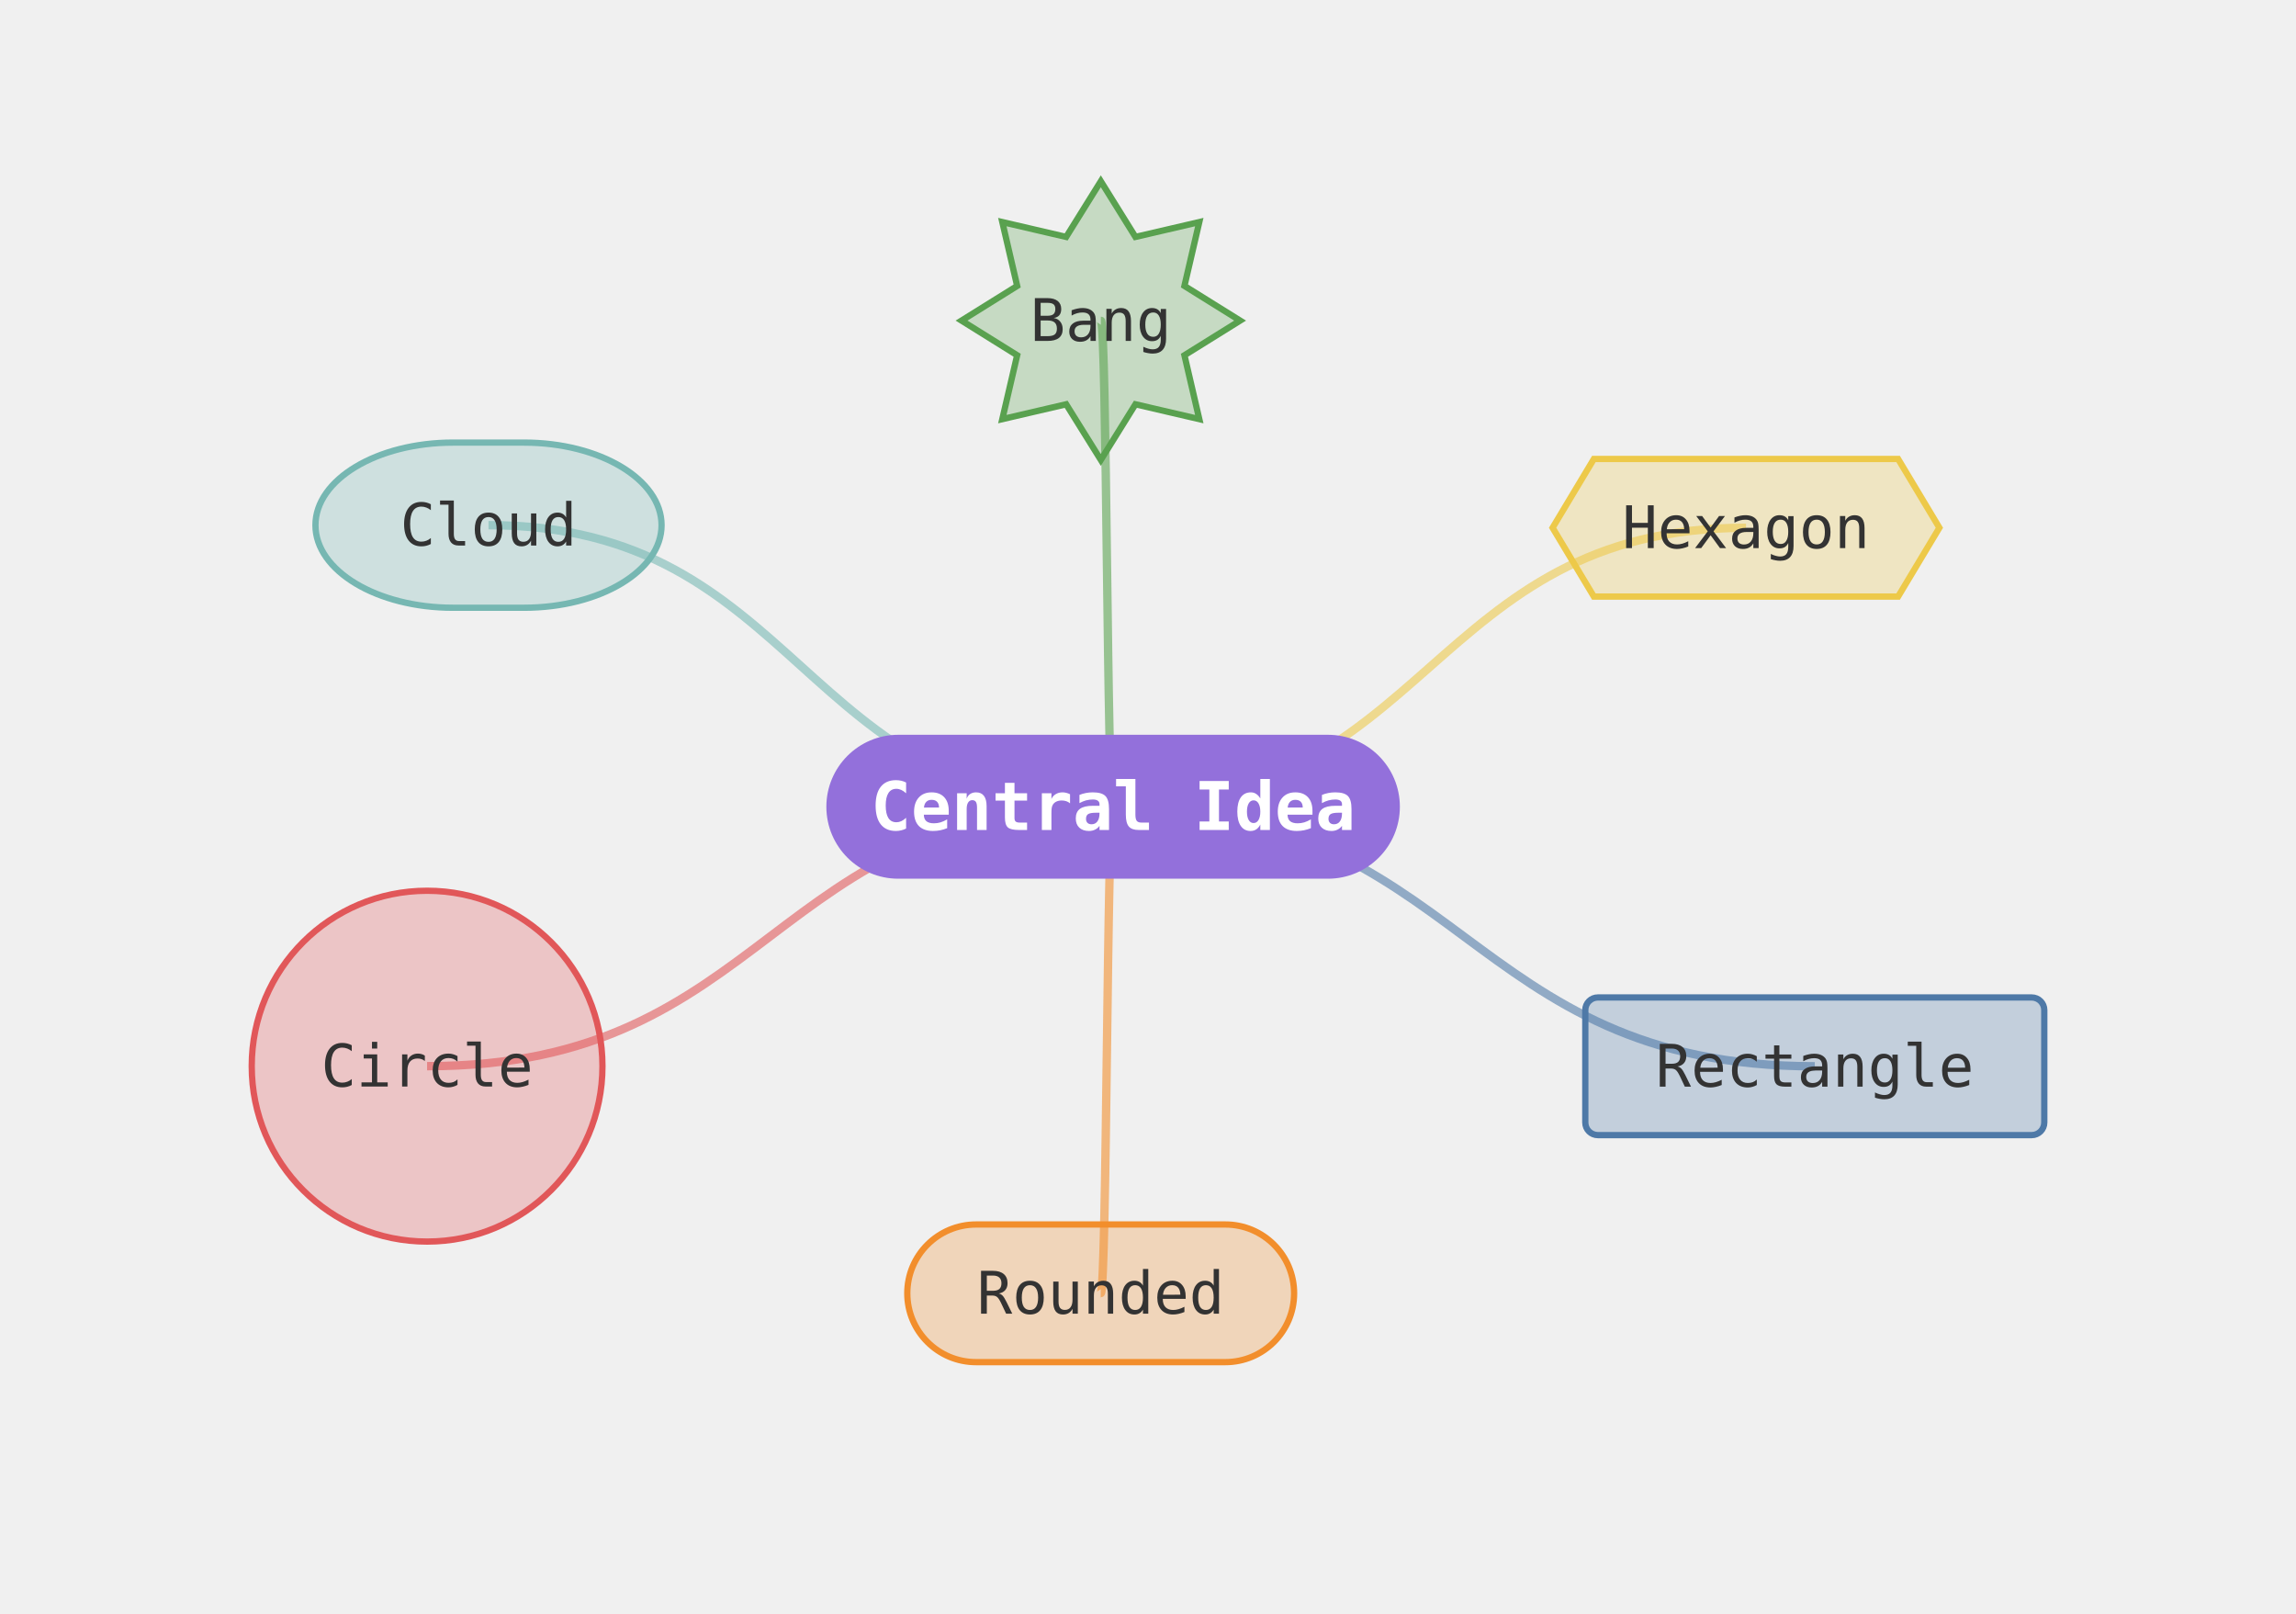
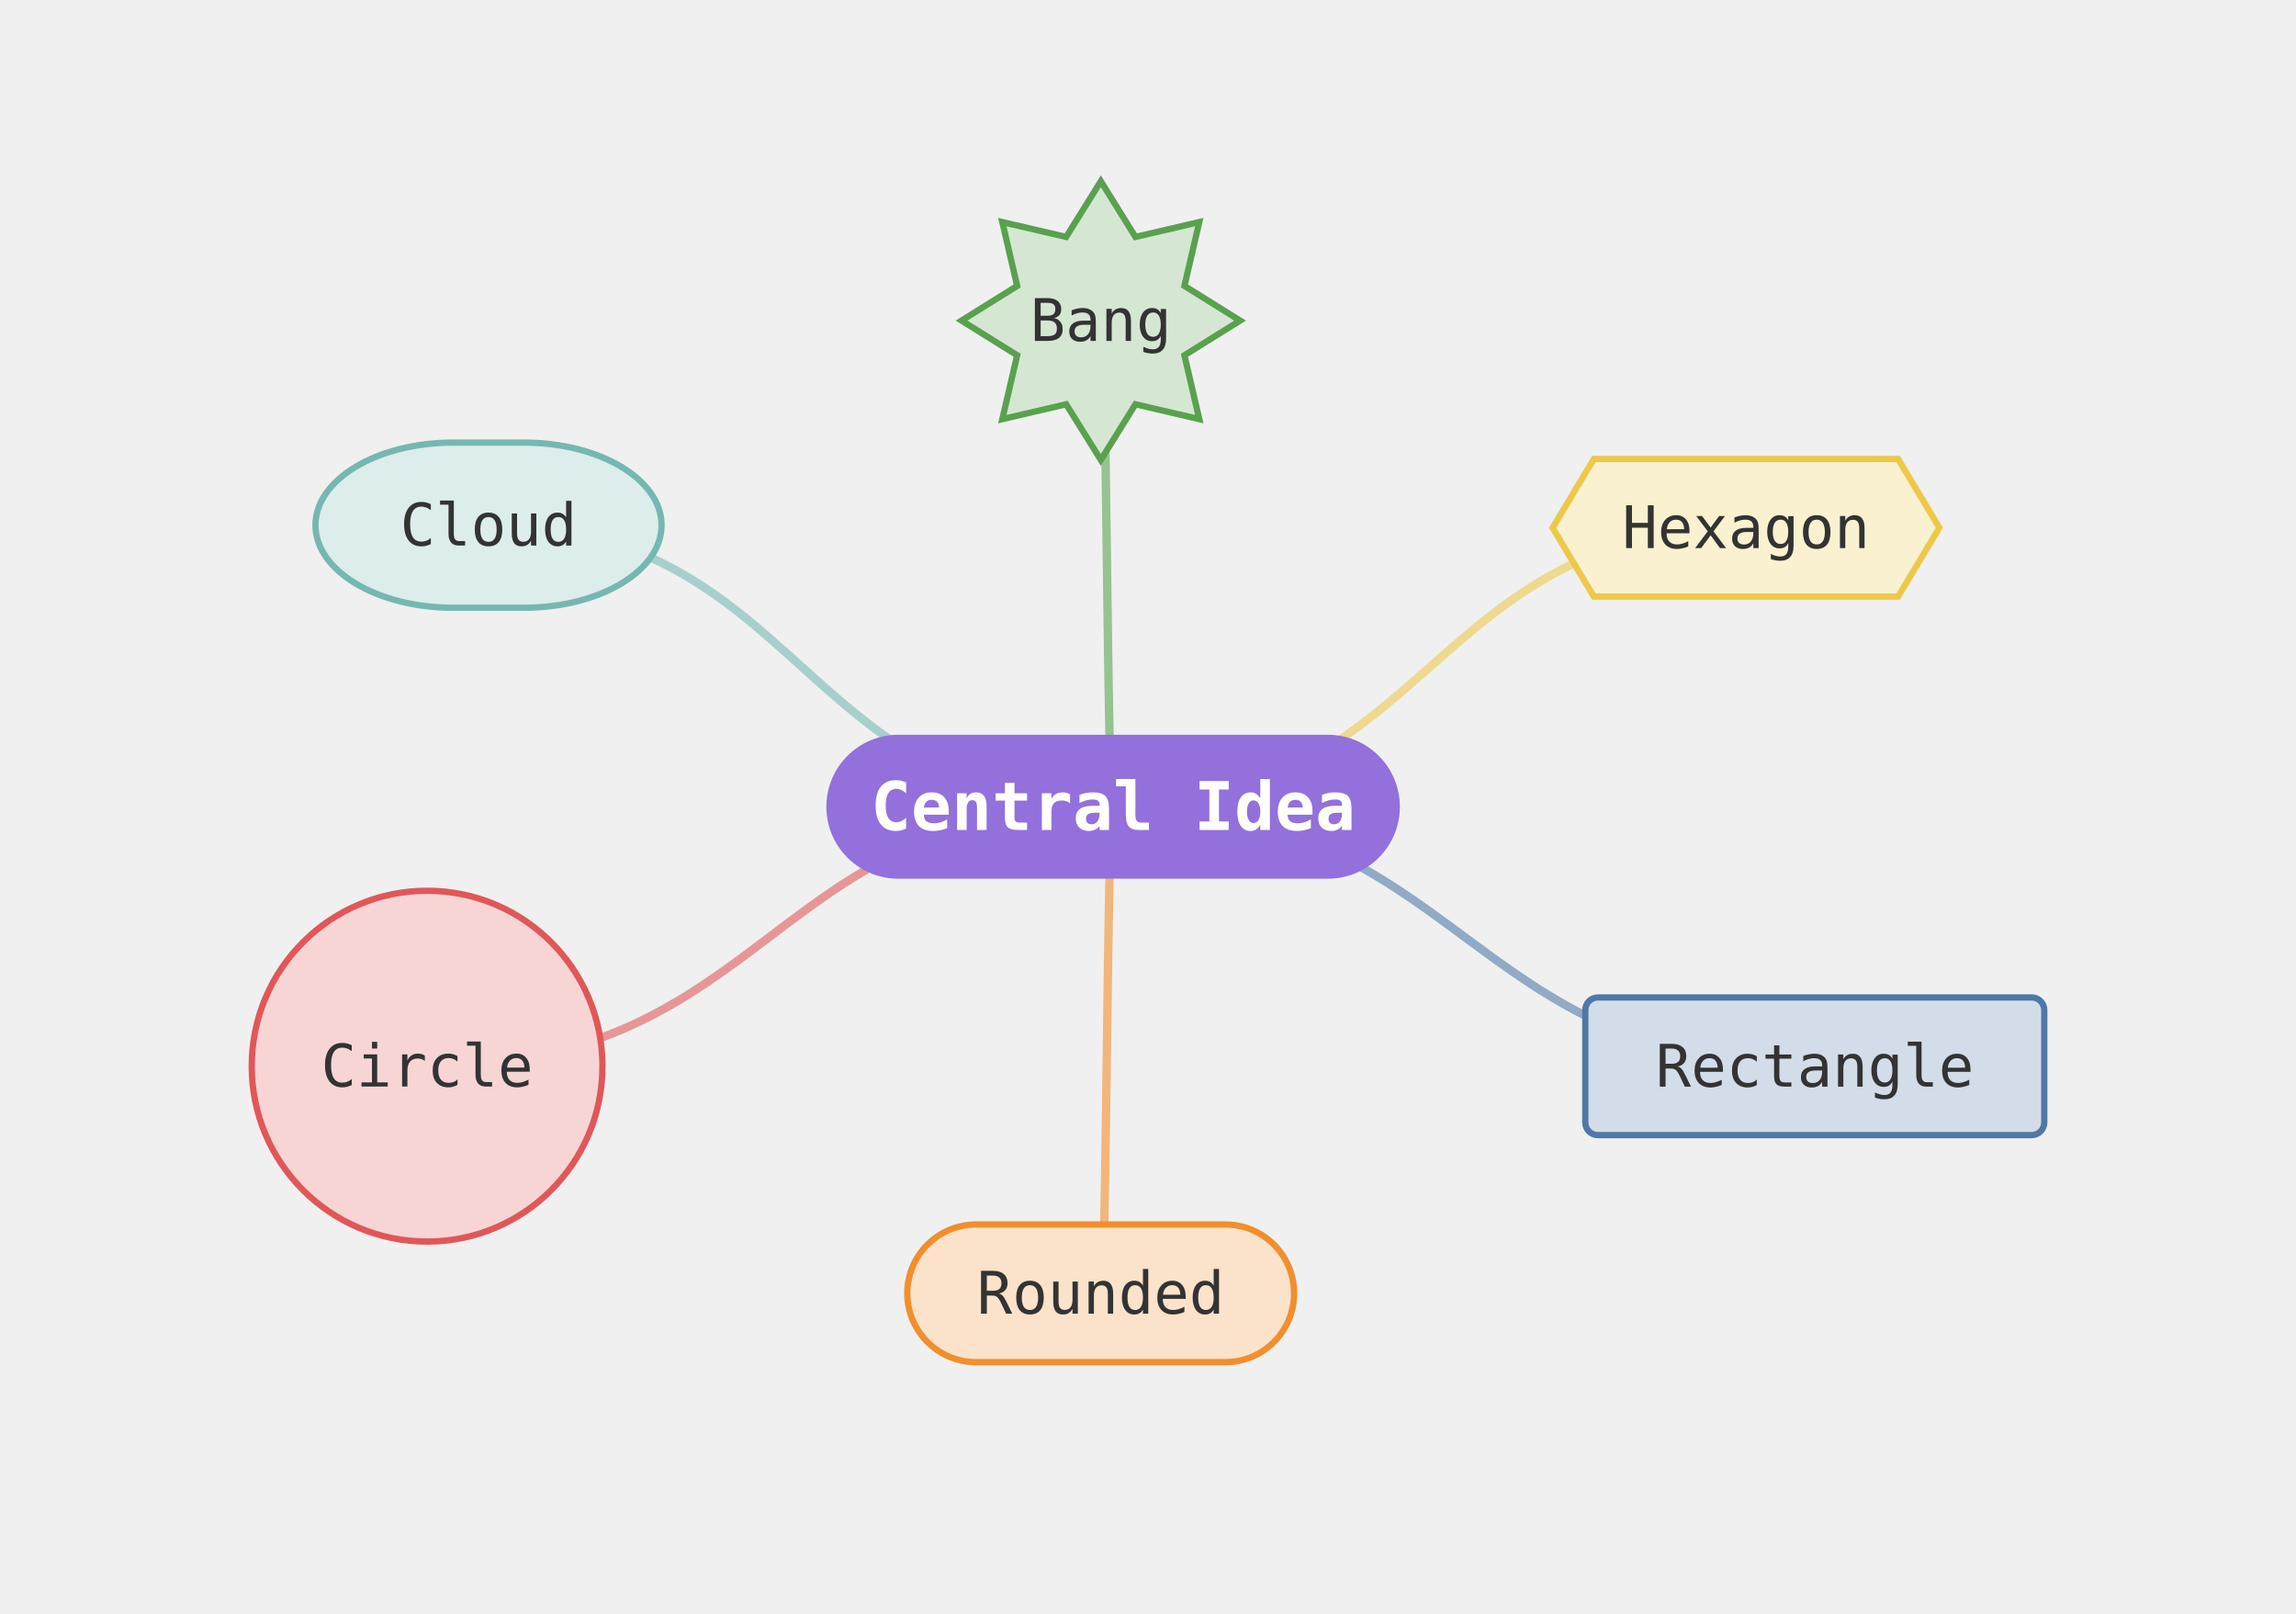
<svg xmlns="http://www.w3.org/2000/svg" viewBox="0 0 547.27 384.6" width="547.27" height="384.6">
  <g transform="translate(20, 20)">
    <path d="M245.32 172.25 C328.95 172.25 328.95 234.1 412.57 234.1" fill="none" stroke="#4e79a796" stroke-width="2" />
    <path d="M245.32 172.25 C243.84 172.25 243.84 288.2 242.36 288.2" fill="none" stroke="#f28e2c96" stroke-width="2" />
    <path d="M245.32 172.25 C163.56 172.25 163.56 234.07 81.8 234.07" fill="none" stroke="#e1575996" stroke-width="2" />
    <path d="M245.32 172.25 C170.88 172.25 170.88 105.15 96.44 105.15" fill="none" stroke="#76b7b296" stroke-width="2" />
    <path d="M245.32 172.25 C243.85 172.25 243.85 56.4 242.39 56.4" fill="none" stroke="#59a14f96" stroke-width="2" />
    <path d="M245.32 172.25 C320.75 172.25 320.75 105.77 396.17 105.77" fill="none" stroke="#edc94996" stroke-width="2" />
    <rect x="177.72" y="155.85" width="135.2" height="32.8" rx="16.4" ry="16.4" fill="#9370db" stroke="#9370db" stroke-width="1.5" />
    <text x="245.32" y="172.25" text-anchor="middle" dominant-baseline="central" font-size="16px" font-family="'Intel One Mono', 'SF Mono', 'Cascadia Code', 'JetBrains Mono', 'Fira Code', 'Consolas', 'Menlo', monospace" fill="#ffffff" font-weight="bold">Central Idea</text>
-     <rect x="357.87" y="217.7" width="109.4" height="32.8" rx="3" ry="3" fill="#4e79a746" stroke="#4e79a7" stroke-width="1.5" />
+     <rect x="357.87" y="217.7" width="109.4" height="32.8" rx="3" ry="3" fill="#d2dde9" stroke="#4e79a7" stroke-width="1.5" />
    <text x="412.57" y="234.1" text-anchor="middle" dominant-baseline="central" font-size="14px" font-family="'Intel One Mono', 'SF Mono', 'Cascadia Code', 'JetBrains Mono', 'Fira Code', 'Consolas', 'Menlo', monospace" fill="#333333">Rectangle</text>
-     <rect x="196.26" y="271.8" width="92.2" height="32.8" rx="16.4" ry="16.4" fill="#f28e2c46" stroke="#f28e2c" stroke-width="1.5" />
+     <rect x="196.26" y="271.8" width="92.2" height="32.8" rx="16.4" ry="16.4" fill="#fbe2ca" stroke="#f28e2c" stroke-width="1.5" />
    <text x="242.36" y="288.2" text-anchor="middle" dominant-baseline="central" font-size="14px" font-family="'Intel One Mono', 'SF Mono', 'Cascadia Code', 'JetBrains Mono', 'Fira Code', 'Consolas', 'Menlo', monospace" fill="#333333">Rounded</text>
-     <circle cx="81.8" cy="234.07" r="41.8" fill="#e1575946" stroke="#e15759" stroke-width="1.5" />
+     <circle cx="81.8" cy="234.07" r="41.8" fill="#f7d5d5" stroke="#e15759" stroke-width="1.5" />
    <text x="81.8" y="234.07" text-anchor="middle" dominant-baseline="central" font-size="14px" font-family="'Intel One Mono', 'SF Mono', 'Cascadia Code', 'JetBrains Mono', 'Fira Code', 'Consolas', 'Menlo', monospace" fill="#333333">Circle</text>
-     <rect x="55.19" y="85.47" width="82.5" height="39.36" rx="32.8" ry="32.8" fill="#76b7b246" stroke="#76b7b2" stroke-width="1.5" />
+     <rect x="55.19" y="85.47" width="82.5" height="39.36" rx="32.8" ry="32.8" fill="#dcedeb" stroke="#76b7b2" stroke-width="1.5" />
    <text x="96.44" y="105.15" text-anchor="middle" dominant-baseline="central" font-size="14px" font-family="'Intel One Mono', 'SF Mono', 'Cascadia Code', 'JetBrains Mono', 'Fira Code', 'Consolas', 'Menlo', monospace" fill="#333333">Cloud</text>
-     <polygon points="242.39,23.2 250.64,36.46 265.86,32.92 262.32,48.14 275.59,56.4 262.32,64.66 265.86,79.88 250.64,76.34 242.39,89.6 234.13,76.34 218.91,79.88 222.45,64.66 209.19,56.4 222.45,48.14 218.91,32.92 234.13,36.46" fill="#59a14f46" stroke="#59a14f" stroke-width="1.5" />
+     <polygon points="242.39,23.2 250.64,36.46 265.86,32.92 262.32,48.14 275.59,56.4 262.32,64.66 265.86,79.88 250.64,76.34 242.39,89.6 234.13,76.34 218.91,79.88 222.45,64.66 209.19,56.4 222.45,48.14 218.91,32.92 234.13,36.46" fill="#d5e7d3" stroke="#59a14f" stroke-width="1.5" />
    <text x="242.39" y="56.4" text-anchor="middle" dominant-baseline="central" font-size="14px" font-family="'Intel One Mono', 'SF Mono', 'Cascadia Code', 'JetBrains Mono', 'Fira Code', 'Consolas', 'Menlo', monospace" fill="#333333">Bang</text>
-     <polygon points="359.91,89.37 432.43,89.37 442.27,105.77 432.43,122.17 359.91,122.17 350.07,105.77" fill="#edc94946" stroke="#edc949" stroke-width="1.5" />
+     <polygon points="359.91,89.37 432.43,89.37 442.27,105.77 432.43,122.17 359.91,122.17 350.07,105.77" fill="#faf1d1" stroke="#edc949" stroke-width="1.5" />
    <text x="396.17" y="105.77" text-anchor="middle" dominant-baseline="central" font-size="14px" font-family="'Intel One Mono', 'SF Mono', 'Cascadia Code', 'JetBrains Mono', 'Fira Code', 'Consolas', 'Menlo', monospace" fill="#333333">Hexagon</text>
  </g>
</svg>
